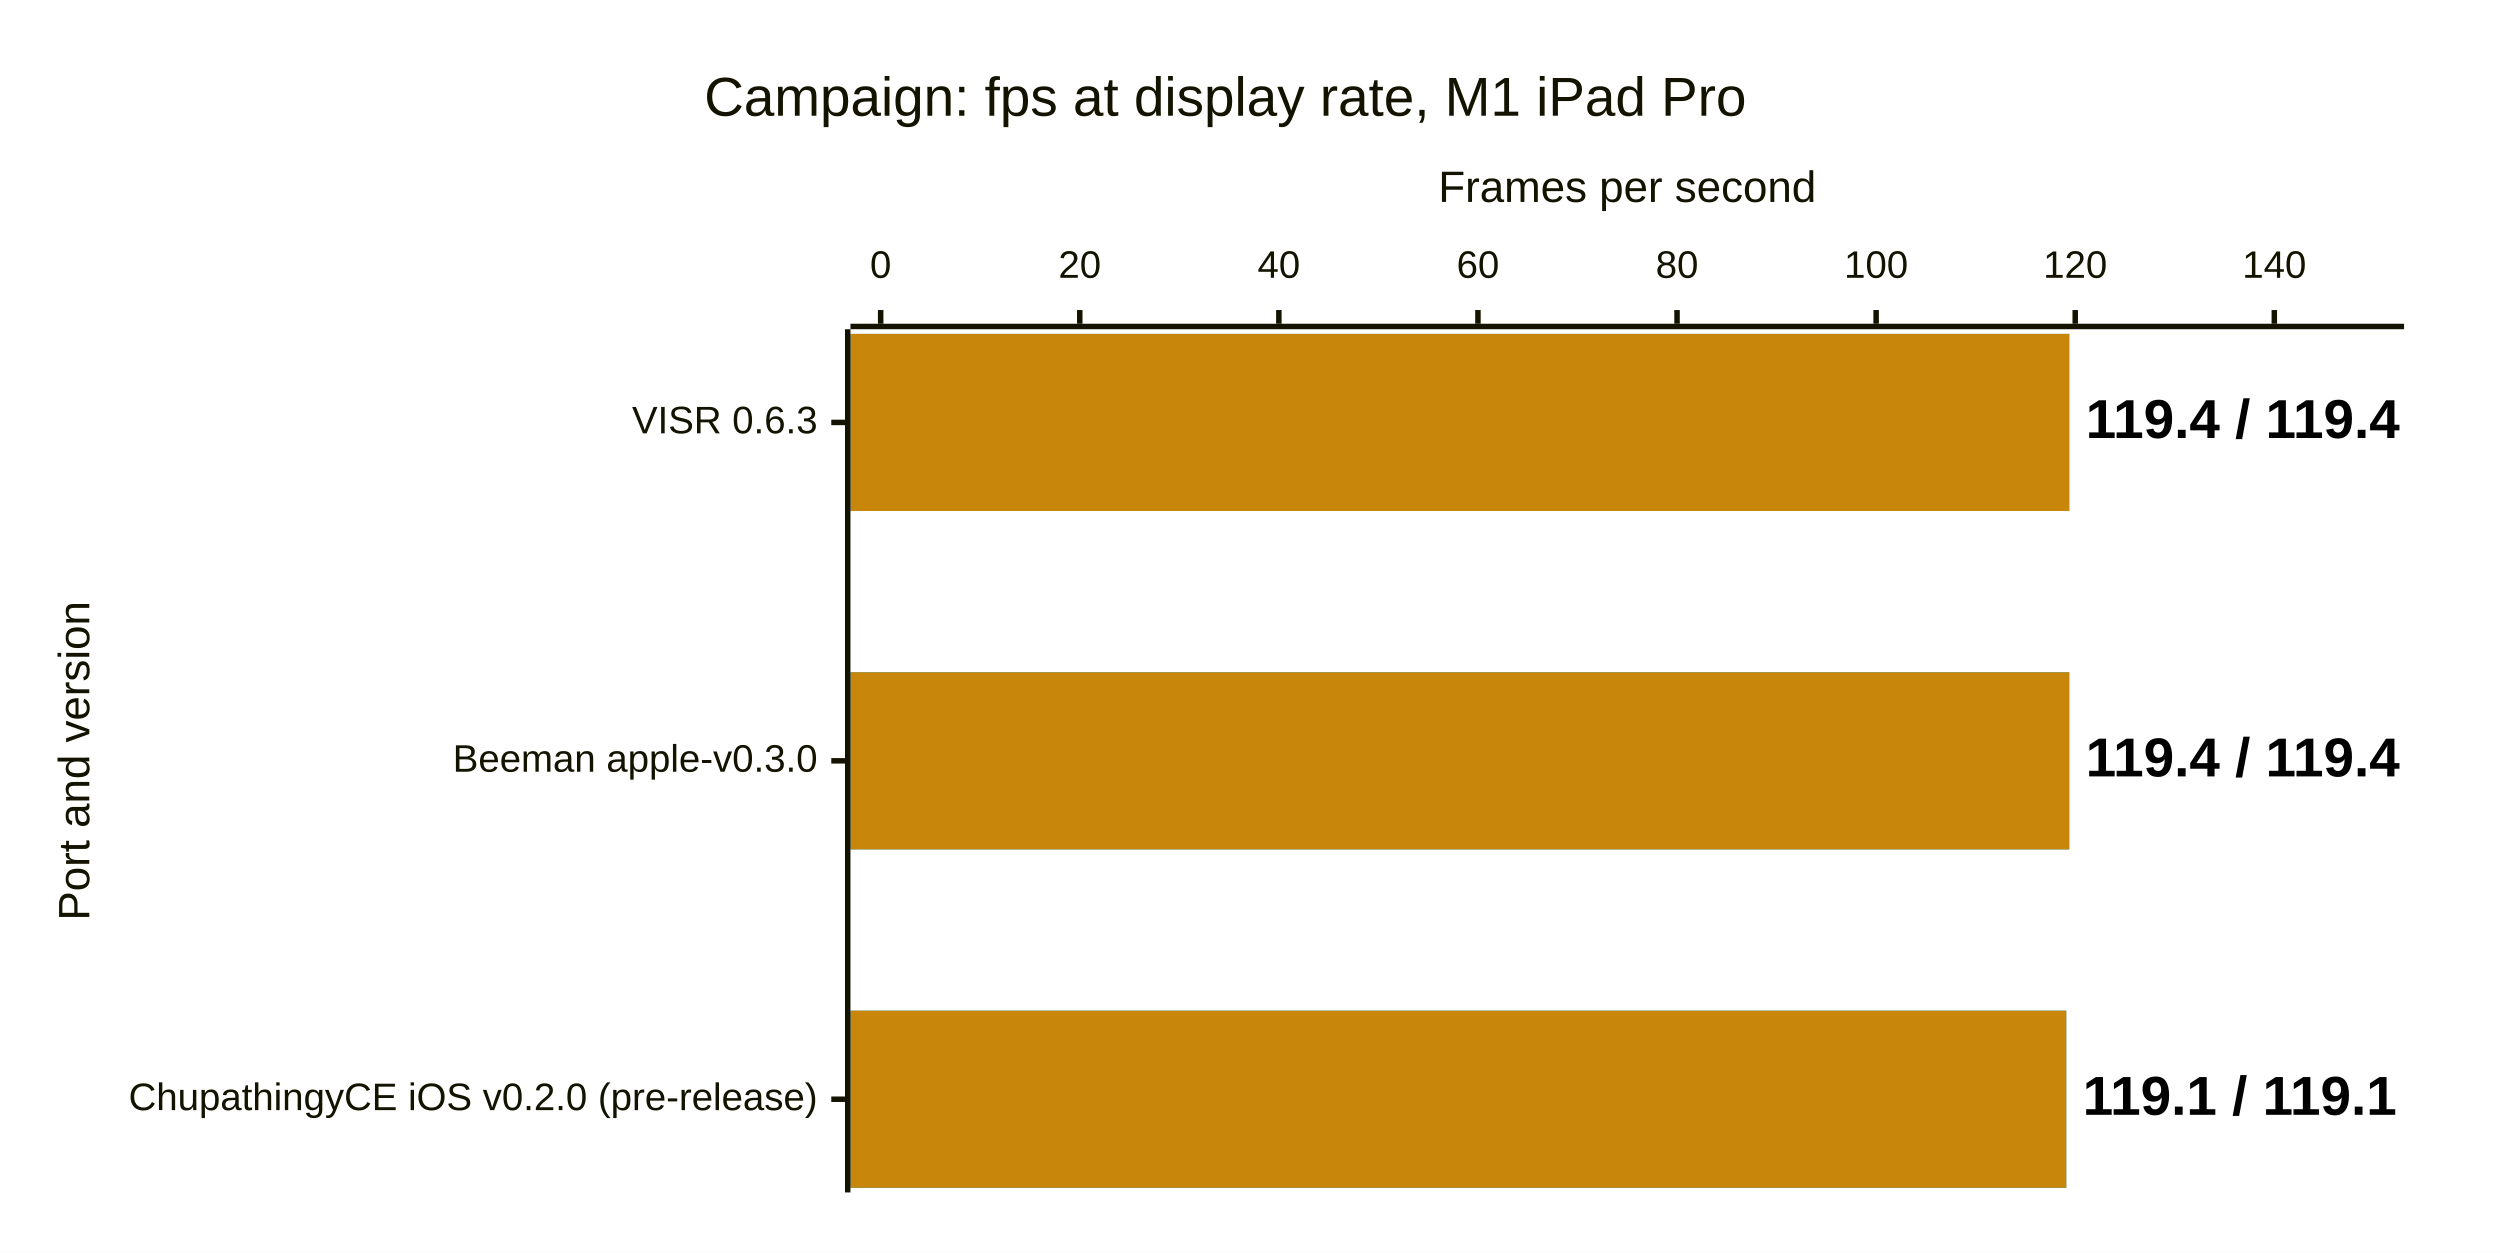
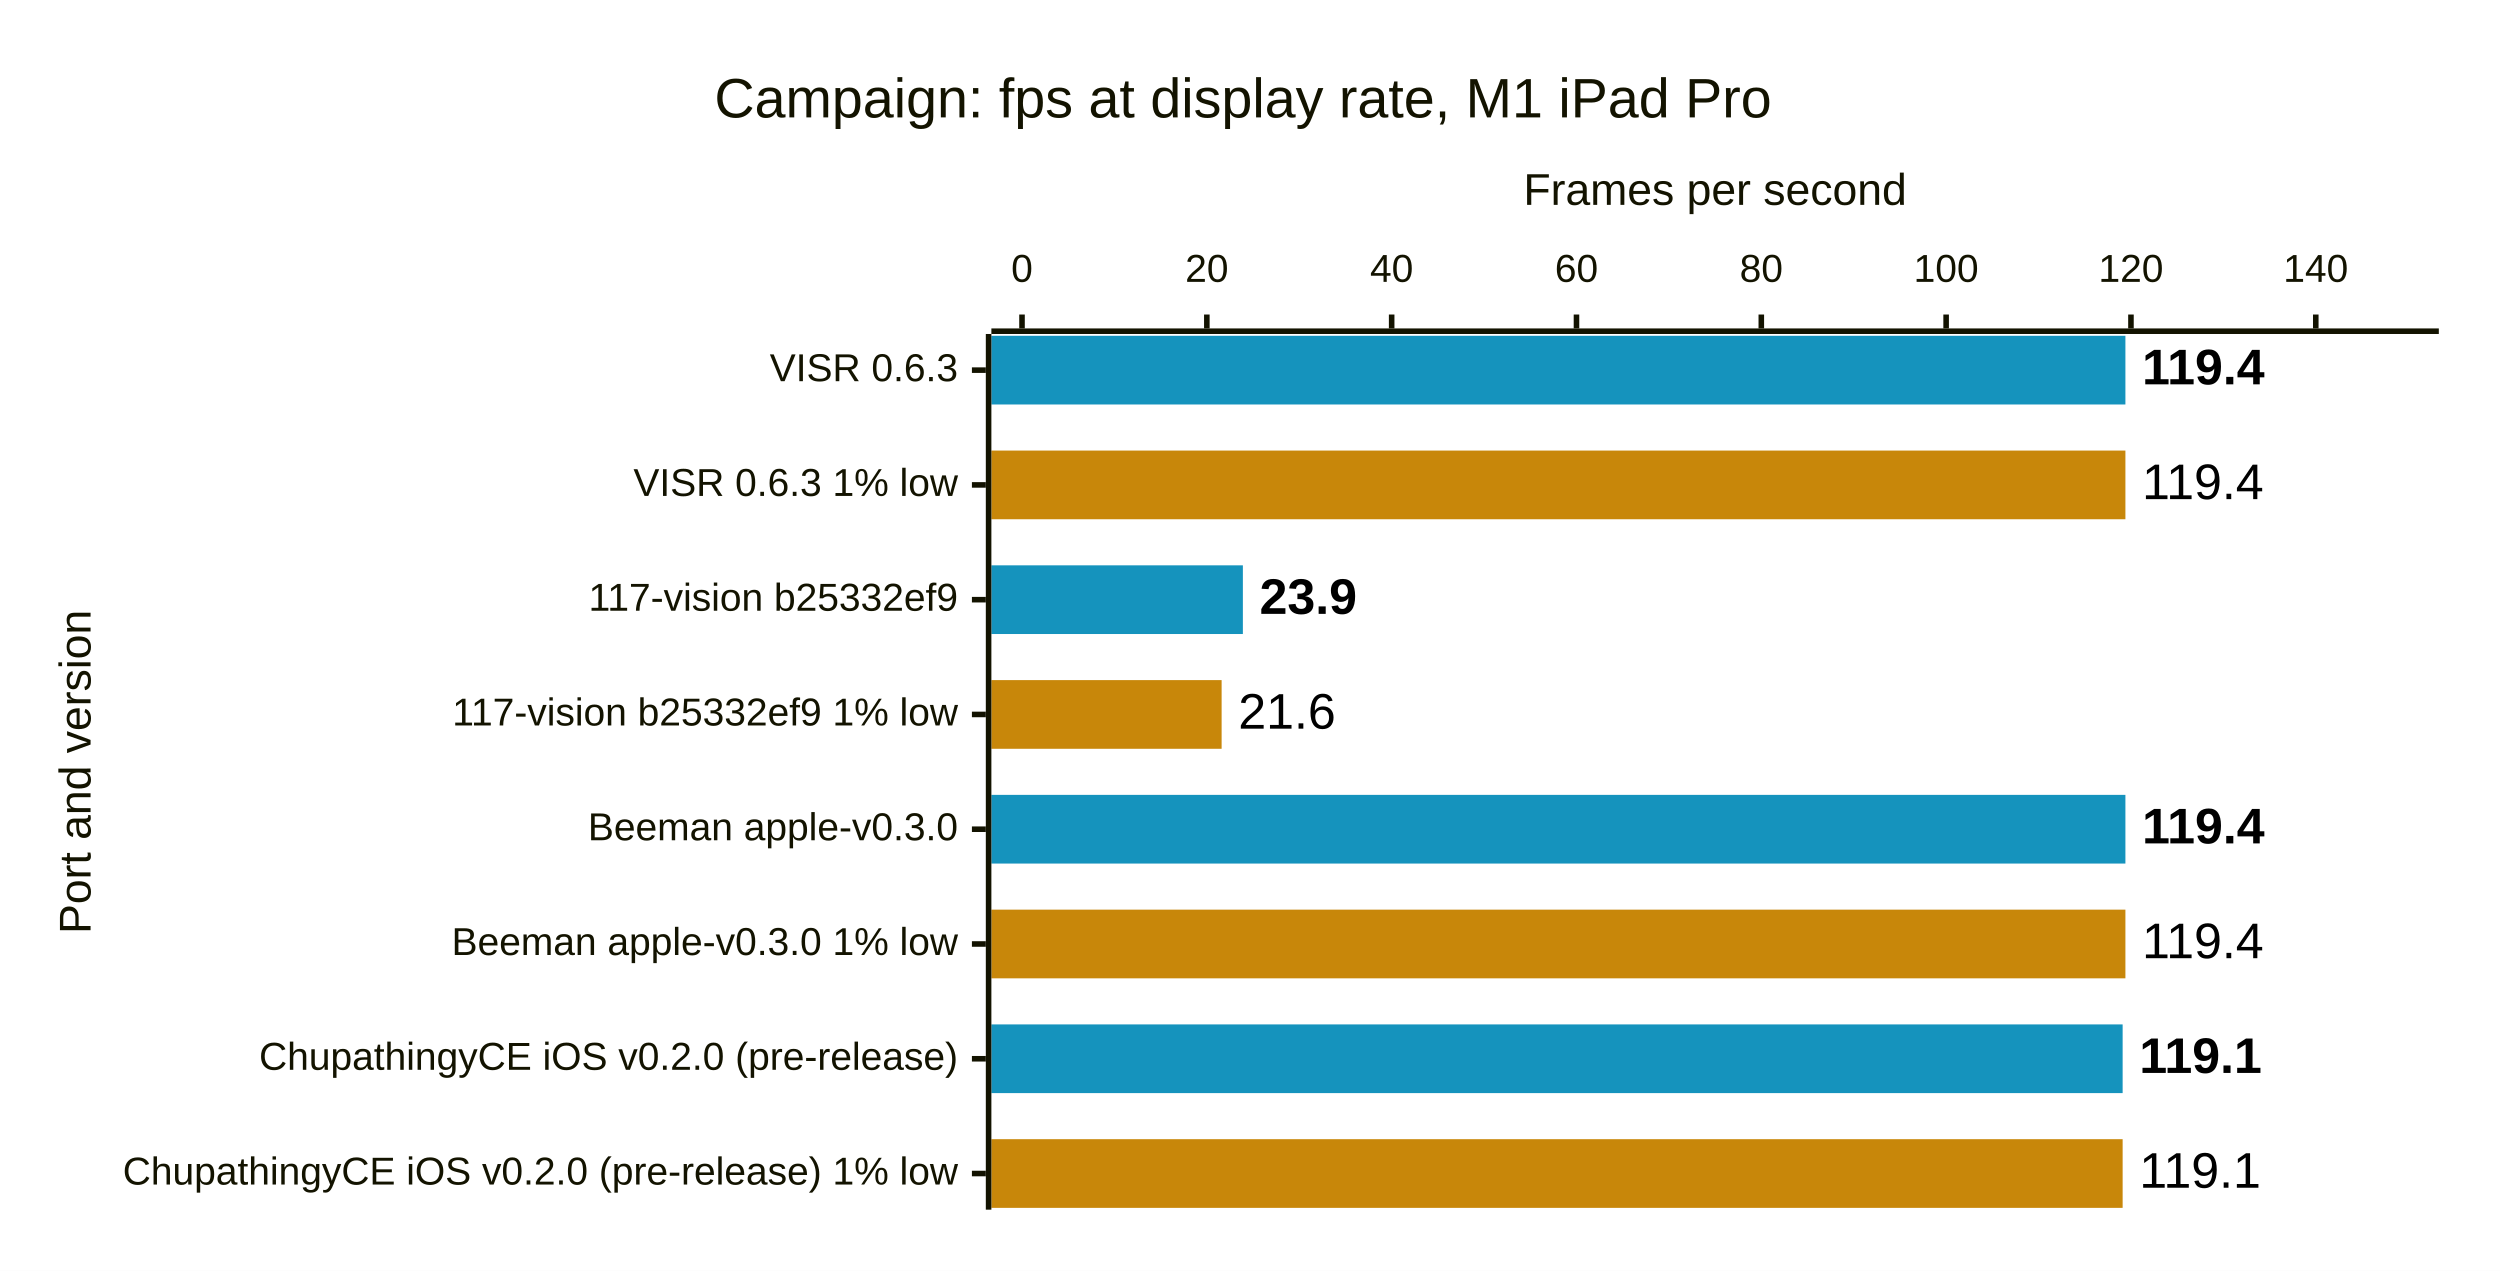
- <svg xmlns="http://www.w3.org/2000/svg" id="static" width="100%" style="max-width: 912px;" viewBox="-17 -15 912 457" role="graphics-document document" aria-roledescription="xychart">
+ <svg xmlns="http://www.w3.org/2000/svg" id="static" width="100%" style="max-width: 899px;" viewBox="-17 -15 899 457" role="graphics-document document" aria-roledescription="xychart">
  <style>#static{font-family:"trebuchet ms",verdana,arial,sans-serif;font-size:16px;fill:#333;}@keyframes edge-animation-frame{from{stroke-dashoffset:0;}}@keyframes dash{to{stroke-dashoffset:0;}}#static .edge-animation-slow{stroke-dasharray:9,5!important;stroke-dashoffset:900;animation:dash 50s linear infinite;stroke-linecap:round;}#static .edge-animation-fast{stroke-dasharray:9,5!important;stroke-dashoffset:900;animation:dash 20s linear infinite;stroke-linecap:round;}#static .error-icon{fill:#552222;}#static .error-text{fill:#552222;stroke:#552222;}#static .edge-thickness-normal{stroke-width:1px;}#static .edge-thickness-thick{stroke-width:3.5px;}#static .edge-pattern-solid{stroke-dasharray:0;}#static .edge-thickness-invisible{stroke-width:0;fill:none;}#static .edge-pattern-dashed{stroke-dasharray:3;}#static .edge-pattern-dotted{stroke-dasharray:2;}#static .marker{fill:#333333;stroke:#333333;}#static .marker.cross{stroke:#333333;}#static svg{font-family:"trebuchet ms",verdana,arial,sans-serif;font-size:16px;}#static p{margin:0;}#static :root{--mermaid-font-family:"trebuchet ms",verdana,arial,sans-serif;}</style>
  <g />
  <g class="main">
-     <rect width="912" height="457" class="background" fill="white" x="-17" y="-15" />
+     <rect width="899" height="457" class="background" fill="white" x="-17" y="-15" />
    <g class="chart-title">
      <text x="0" y="0" fill="#131300" font-size="20" dominant-baseline="middle" text-anchor="middle" transform="translate(430, 21.55078) rotate(0)">Campaign: fps at display rate, M1 iPad Pro</text>
    </g>
    <g class="plot">
      <g class="bar-plot-0">
-         <rect x="293.25" y="106.802" width="444.612" height="64.6" fill="#1593bd" stroke="#1593bd" stroke-width="0" />
-         <rect x="293.25" y="230.251" width="444.612" height="64.6" fill="#1593bd" stroke="#1593bd" stroke-width="0" />
-         <rect x="293.25" y="353.7" width="443.522" height="64.6" fill="#1593bd" stroke="#1593bd" stroke-width="0" />
+         <rect x="339.5" y="105.752" width="407.797" height="24.7" fill="#1593bd" stroke="#1593bd" stroke-width="0" />
+         <rect x="339.5" y="147.023" width="11.016" height="24.7" fill="#1593bd" stroke="#1593bd" stroke-width="0" display="none" />
+         <rect x="339.5" y="188.294" width="90.438" height="24.7" fill="#1593bd" stroke="#1593bd" stroke-width="0" />
+         <rect x="339.5" y="229.565" width="11.016" height="24.7" fill="#1593bd" stroke="#1593bd" stroke-width="0" display="none" />
+         <rect x="339.5" y="270.836" width="407.797" height="24.7" fill="#1593bd" stroke="#1593bd" stroke-width="0" />
+         <rect x="339.5" y="312.108" width="11.016" height="24.7" fill="#1593bd" stroke="#1593bd" stroke-width="0" display="none" />
+         <rect x="339.5" y="353.379" width="406.8" height="24.7" fill="#1593bd" stroke="#1593bd" stroke-width="0" />
+         <rect x="339.5" y="394.65" width="11.016" height="24.7" fill="#1593bd" stroke="#1593bd" stroke-width="0" display="none" />
      </g>
      <g class="bar-plot-1">
-         <rect x="293.25" y="106.802" width="444.612" height="64.6" fill="#c8870a" stroke="#c8870a" stroke-width="0" />
-         <rect x="293.25" y="230.251" width="444.612" height="64.6" fill="#c8870a" stroke="#c8870a" stroke-width="0" />
-         <rect x="293.25" y="353.7" width="443.522" height="64.6" fill="#c8870a" stroke="#c8870a" stroke-width="0" />
+         <rect x="339.5" y="105.752" width="11.016" height="24.7" fill="#c8870a" stroke="#c8870a" stroke-width="0" display="none" />
+         <rect x="339.5" y="147.023" width="407.797" height="24.7" fill="#c8870a" stroke="#c8870a" stroke-width="0" />
+         <rect x="339.5" y="188.294" width="11.016" height="24.7" fill="#c8870a" stroke="#c8870a" stroke-width="0" display="none" />
+         <rect x="339.5" y="229.565" width="82.795" height="24.7" fill="#c8870a" stroke="#c8870a" stroke-width="0" />
+         <rect x="339.5" y="270.836" width="11.016" height="24.7" fill="#c8870a" stroke="#c8870a" stroke-width="0" display="none" />
+         <rect x="339.5" y="312.108" width="407.797" height="24.7" fill="#c8870a" stroke="#c8870a" stroke-width="0" />
+         <rect x="339.5" y="353.379" width="11.016" height="24.7" fill="#c8870a" stroke="#c8870a" stroke-width="0" display="none" />
+         <rect x="339.5" y="394.65" width="406.8" height="24.7" fill="#c8870a" stroke="#c8870a" stroke-width="0" />
      </g>
-       <text x="743.862" y="139.102" dominant-baseline="middle" fill="currentColor" font-size="20" font-weight="600" class="bar-value">119.4 / 119.4</text>
-       <text x="743.862" y="262.551" dominant-baseline="middle" fill="currentColor" font-size="20" font-weight="600" class="bar-value">119.4 / 119.4</text>
-       <text x="742.772" y="386" dominant-baseline="middle" fill="currentColor" font-size="20" font-weight="600" class="bar-value">119.1 / 119.1</text>
+       <text x="753.297" y="118.102" dominant-baseline="middle" fill="currentColor" font-size="18" font-weight="600" class="bar-value">119.4</text>
+       <text x="435.938" y="200.644" dominant-baseline="middle" fill="currentColor" font-size="18" font-weight="600" class="bar-value">23.9</text>
+       <text x="753.297" y="283.186" dominant-baseline="middle" fill="currentColor" font-size="18" font-weight="600" class="bar-value">119.4</text>
+       <text x="752.3" y="365.729" dominant-baseline="middle" fill="currentColor" font-size="18" font-weight="600" class="bar-value">119.1</text>
+       <text x="753.297" y="159.373" dominant-baseline="middle" fill="currentColor" font-size="18" font-weight="400" class="bar-value">119.4</text>
+       <text x="428.295" y="241.915" dominant-baseline="middle" fill="currentColor" font-size="18" font-weight="400" class="bar-value">21.6</text>
+       <text x="753.297" y="324.458" dominant-baseline="middle" fill="currentColor" font-size="18" font-weight="400" class="bar-value">119.4</text>
+       <text x="752.3" y="407" dominant-baseline="middle" fill="currentColor" font-size="18" font-weight="400" class="bar-value">119.1</text>
    </g>
    <g class="left-axis">
      <g class="axisl-line">
-         <path d="M 292.25,105.102 L 292.25,420" fill="none" stroke="#131300" stroke-width="2" />
+         <path d="M 338.5,105.102 L 338.5,420" fill="none" stroke="#131300" stroke-width="2" />
      </g>
      <g class="label">
-         <text x="0" y="0" fill="#131300" font-size="14" dominant-baseline="middle" text-anchor="end" transform="translate(281.25, 139.1016) rotate(0)">VISR 0.6.3</text>
-         <text x="0" y="0" fill="#131300" font-size="14" dominant-baseline="middle" text-anchor="end" transform="translate(281.25, 262.5508) rotate(0)">Beeman apple-v0.3.0</text>
-         <text x="0" y="0" fill="#131300" font-size="14" dominant-baseline="middle" text-anchor="end" transform="translate(281.25, 386) rotate(0)">ChupathingyCE iOS v0.2.0 (pre-release)</text>
+         <text x="0" y="0" fill="#131300" font-size="14" dominant-baseline="middle" text-anchor="end" transform="translate(327.5, 118.1016) rotate(0)">VISR 0.6.3</text>
+         <text x="0" y="0" fill="#131300" font-size="14" dominant-baseline="middle" text-anchor="end" transform="translate(327.5, 159.3728) rotate(0)">VISR 0.6.3 1% low</text>
+         <text x="0" y="0" fill="#131300" font-size="14" dominant-baseline="middle" text-anchor="end" transform="translate(327.5, 200.644) rotate(0)">117-vision b25332ef9</text>
+         <text x="0" y="0" fill="#131300" font-size="14" dominant-baseline="middle" text-anchor="end" transform="translate(327.5, 241.9152) rotate(0)">117-vision b25332ef9 1% low</text>
+         <text x="0" y="0" fill="#131300" font-size="14" dominant-baseline="middle" text-anchor="end" transform="translate(327.5, 283.1864) rotate(0)">Beeman apple-v0.3.0</text>
+         <text x="0" y="0" fill="#131300" font-size="14" dominant-baseline="middle" text-anchor="end" transform="translate(327.5, 324.4576) rotate(0)">Beeman apple-v0.3.0 1% low</text>
+         <text x="0" y="0" fill="#131300" font-size="14" dominant-baseline="middle" text-anchor="end" transform="translate(327.5, 365.7288) rotate(0)">ChupathingyCE iOS v0.2.0 (pre-release)</text>
+         <text x="0" y="0" fill="#131300" font-size="14" dominant-baseline="middle" text-anchor="end" transform="translate(327.5, 407) rotate(0)">ChupathingyCE iOS v0.2.0 (pre-release) 1% low</text>
      </g>
      <g class="ticks">
-         <path d="M 291.25,139.102 L 286.25,139.102" fill="none" stroke="#131300" stroke-width="2" />
-         <path d="M 291.25,262.551 L 286.25,262.551" fill="none" stroke="#131300" stroke-width="2" />
-         <path d="M 291.25,386 L 286.25,386" fill="none" stroke="#131300" stroke-width="2" />
+         <path d="M 337.5,118.102 L 332.5,118.102" fill="none" stroke="#131300" stroke-width="2" />
+         <path d="M 337.5,159.373 L 332.5,159.373" fill="none" stroke="#131300" stroke-width="2" />
+         <path d="M 337.5,200.644 L 332.5,200.644" fill="none" stroke="#131300" stroke-width="2" />
+         <path d="M 337.5,241.915 L 332.5,241.915" fill="none" stroke="#131300" stroke-width="2" />
+         <path d="M 337.5,283.186 L 332.5,283.186" fill="none" stroke="#131300" stroke-width="2" />
+         <path d="M 337.5,324.458 L 332.5,324.458" fill="none" stroke="#131300" stroke-width="2" />
+         <path d="M 337.5,365.729 L 332.5,365.729" fill="none" stroke="#131300" stroke-width="2" />
+         <path d="M 337.5,407 L 332.5,407" fill="none" stroke="#131300" stroke-width="2" />
      </g>
      <g class="title">
        <text x="0" y="0" fill="#131300" font-size="16" dominant-baseline="text-before-edge" text-anchor="middle" transform="translate(5, 262.5508) rotate(270)">Port and version</text>
      </g>
    </g>
    <g class="top-axis">
      <g class="axis-line">
-         <path d="M 293.25,104.102 L 860,104.102" fill="none" stroke="#131300" stroke-width="2" />
+         <path d="M 339.5,104.102 L 860,104.102" fill="none" stroke="#131300" stroke-width="2" />
      </g>
      <g class="label">
-         <text x="0" y="0" fill="#131300" font-size="14" dominant-baseline="text-before-edge" text-anchor="middle" transform="translate(304.2656, 77.10156) rotate(0)">0</text>
-         <text x="0" y="0" fill="#131300" font-size="14" dominant-baseline="text-before-edge" text-anchor="middle" transform="translate(376.8948, 77.10156) rotate(0)">20</text>
-         <text x="0" y="0" fill="#131300" font-size="14" dominant-baseline="text-before-edge" text-anchor="middle" transform="translate(449.524, 77.10156) rotate(0)">40</text>
-         <text x="0" y="0" fill="#131300" font-size="14" dominant-baseline="text-before-edge" text-anchor="middle" transform="translate(522.1531, 77.10156) rotate(0)">60</text>
-         <text x="0" y="0" fill="#131300" font-size="14" dominant-baseline="text-before-edge" text-anchor="middle" transform="translate(594.7823, 77.10156) rotate(0)">80</text>
-         <text x="0" y="0" fill="#131300" font-size="14" dominant-baseline="text-before-edge" text-anchor="middle" transform="translate(667.4115, 77.10156) rotate(0)">100</text>
-         <text x="0" y="0" fill="#131300" font-size="14" dominant-baseline="text-before-edge" text-anchor="middle" transform="translate(740.0406, 77.10156) rotate(0)">120</text>
-         <text x="0" y="0" fill="#131300" font-size="14" dominant-baseline="text-before-edge" text-anchor="middle" transform="translate(812.6698, 77.10156) rotate(0)">140</text>
+         <text x="0" y="0" fill="#131300" font-size="14" dominant-baseline="text-before-edge" text-anchor="middle" transform="translate(350.5156, 77.10156) rotate(0)">0</text>
+         <text x="0" y="0" fill="#131300" font-size="14" dominant-baseline="text-before-edge" text-anchor="middle" transform="translate(416.9781, 77.10156) rotate(0)">20</text>
+         <text x="0" y="0" fill="#131300" font-size="14" dominant-baseline="text-before-edge" text-anchor="middle" transform="translate(483.4406, 77.10156) rotate(0)">40</text>
+         <text x="0" y="0" fill="#131300" font-size="14" dominant-baseline="text-before-edge" text-anchor="middle" transform="translate(549.9031, 77.10156) rotate(0)">60</text>
+         <text x="0" y="0" fill="#131300" font-size="14" dominant-baseline="text-before-edge" text-anchor="middle" transform="translate(616.3656, 77.10156) rotate(0)">80</text>
+         <text x="0" y="0" fill="#131300" font-size="14" dominant-baseline="text-before-edge" text-anchor="middle" transform="translate(682.8281, 77.10156) rotate(0)">100</text>
+         <text x="0" y="0" fill="#131300" font-size="14" dominant-baseline="text-before-edge" text-anchor="middle" transform="translate(749.2906, 77.10156) rotate(0)">120</text>
+         <text x="0" y="0" fill="#131300" font-size="14" dominant-baseline="text-before-edge" text-anchor="middle" transform="translate(815.7531, 77.10156) rotate(0)">140</text>
      </g>
      <g class="ticks">
-         <path d="M 304.266,103.102 L 304.266,98.102" fill="none" stroke="#131300" stroke-width="2" />
-         <path d="M 376.895,103.102 L 376.895,98.102" fill="none" stroke="#131300" stroke-width="2" />
-         <path d="M 449.524,103.102 L 449.524,98.102" fill="none" stroke="#131300" stroke-width="2" />
-         <path d="M 522.153,103.102 L 522.153,98.102" fill="none" stroke="#131300" stroke-width="2" />
-         <path d="M 594.782,103.102 L 594.782,98.102" fill="none" stroke="#131300" stroke-width="2" />
-         <path d="M 667.411,103.102 L 667.411,98.102" fill="none" stroke="#131300" stroke-width="2" />
-         <path d="M 740.041,103.102 L 740.041,98.102" fill="none" stroke="#131300" stroke-width="2" />
-         <path d="M 812.67,103.102 L 812.67,98.102" fill="none" stroke="#131300" stroke-width="2" />
+         <path d="M 350.516,103.102 L 350.516,98.102" fill="none" stroke="#131300" stroke-width="2" />
+         <path d="M 416.978,103.102 L 416.978,98.102" fill="none" stroke="#131300" stroke-width="2" />
+         <path d="M 483.441,103.102 L 483.441,98.102" fill="none" stroke="#131300" stroke-width="2" />
+         <path d="M 549.903,103.102 L 549.903,98.102" fill="none" stroke="#131300" stroke-width="2" />
+         <path d="M 616.366,103.102 L 616.366,98.102" fill="none" stroke="#131300" stroke-width="2" />
+         <path d="M 682.828,103.102 L 682.828,98.102" fill="none" stroke="#131300" stroke-width="2" />
+         <path d="M 749.291,103.102 L 749.291,98.102" fill="none" stroke="#131300" stroke-width="2" />
+         <path d="M 815.753,103.102 L 815.753,98.102" fill="none" stroke="#131300" stroke-width="2" />
      </g>
      <g class="title">
-         <text x="0" y="0" fill="#131300" font-size="16" dominant-baseline="text-before-edge" text-anchor="middle" transform="translate(576.625, 48.10156) rotate(0)">Frames per second</text>
+         <text x="0" y="0" fill="#131300" font-size="16" dominant-baseline="text-before-edge" text-anchor="middle" transform="translate(599.75, 48.10156) rotate(0)">Frames per second</text>
      </g>
    </g>
  </g>
  <g class="mermaid-tmp-group" />
</svg>
